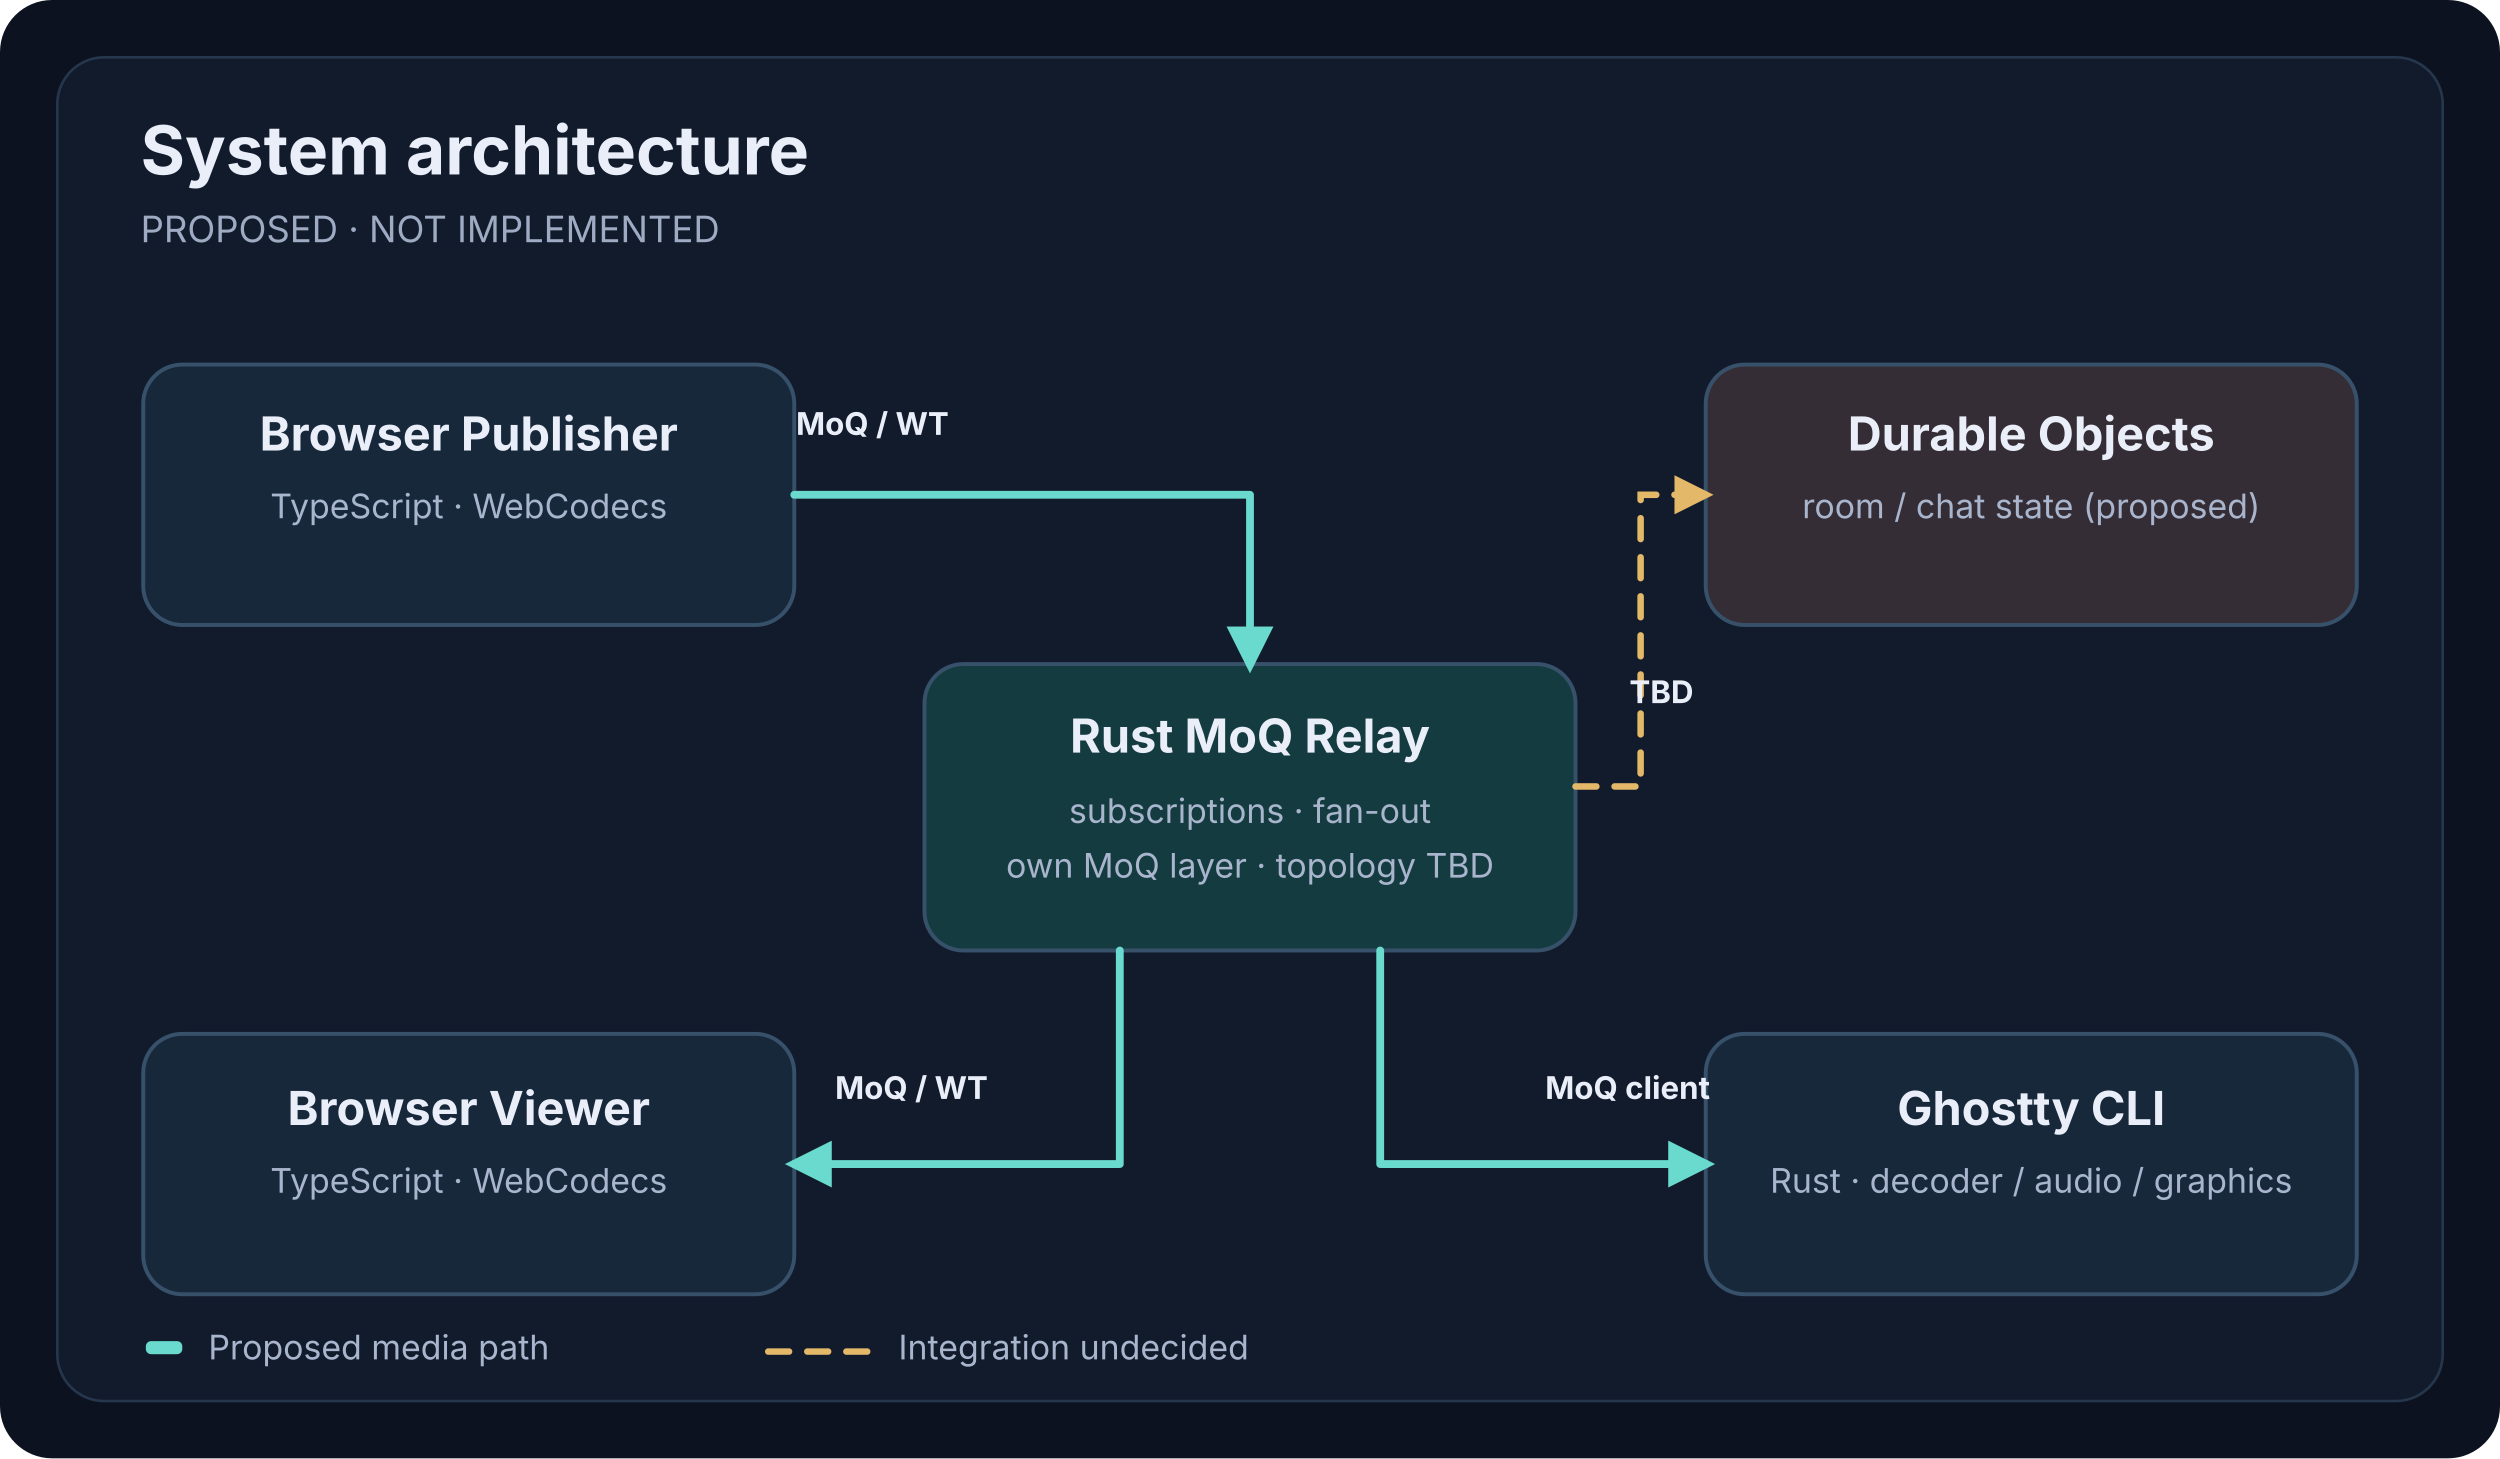
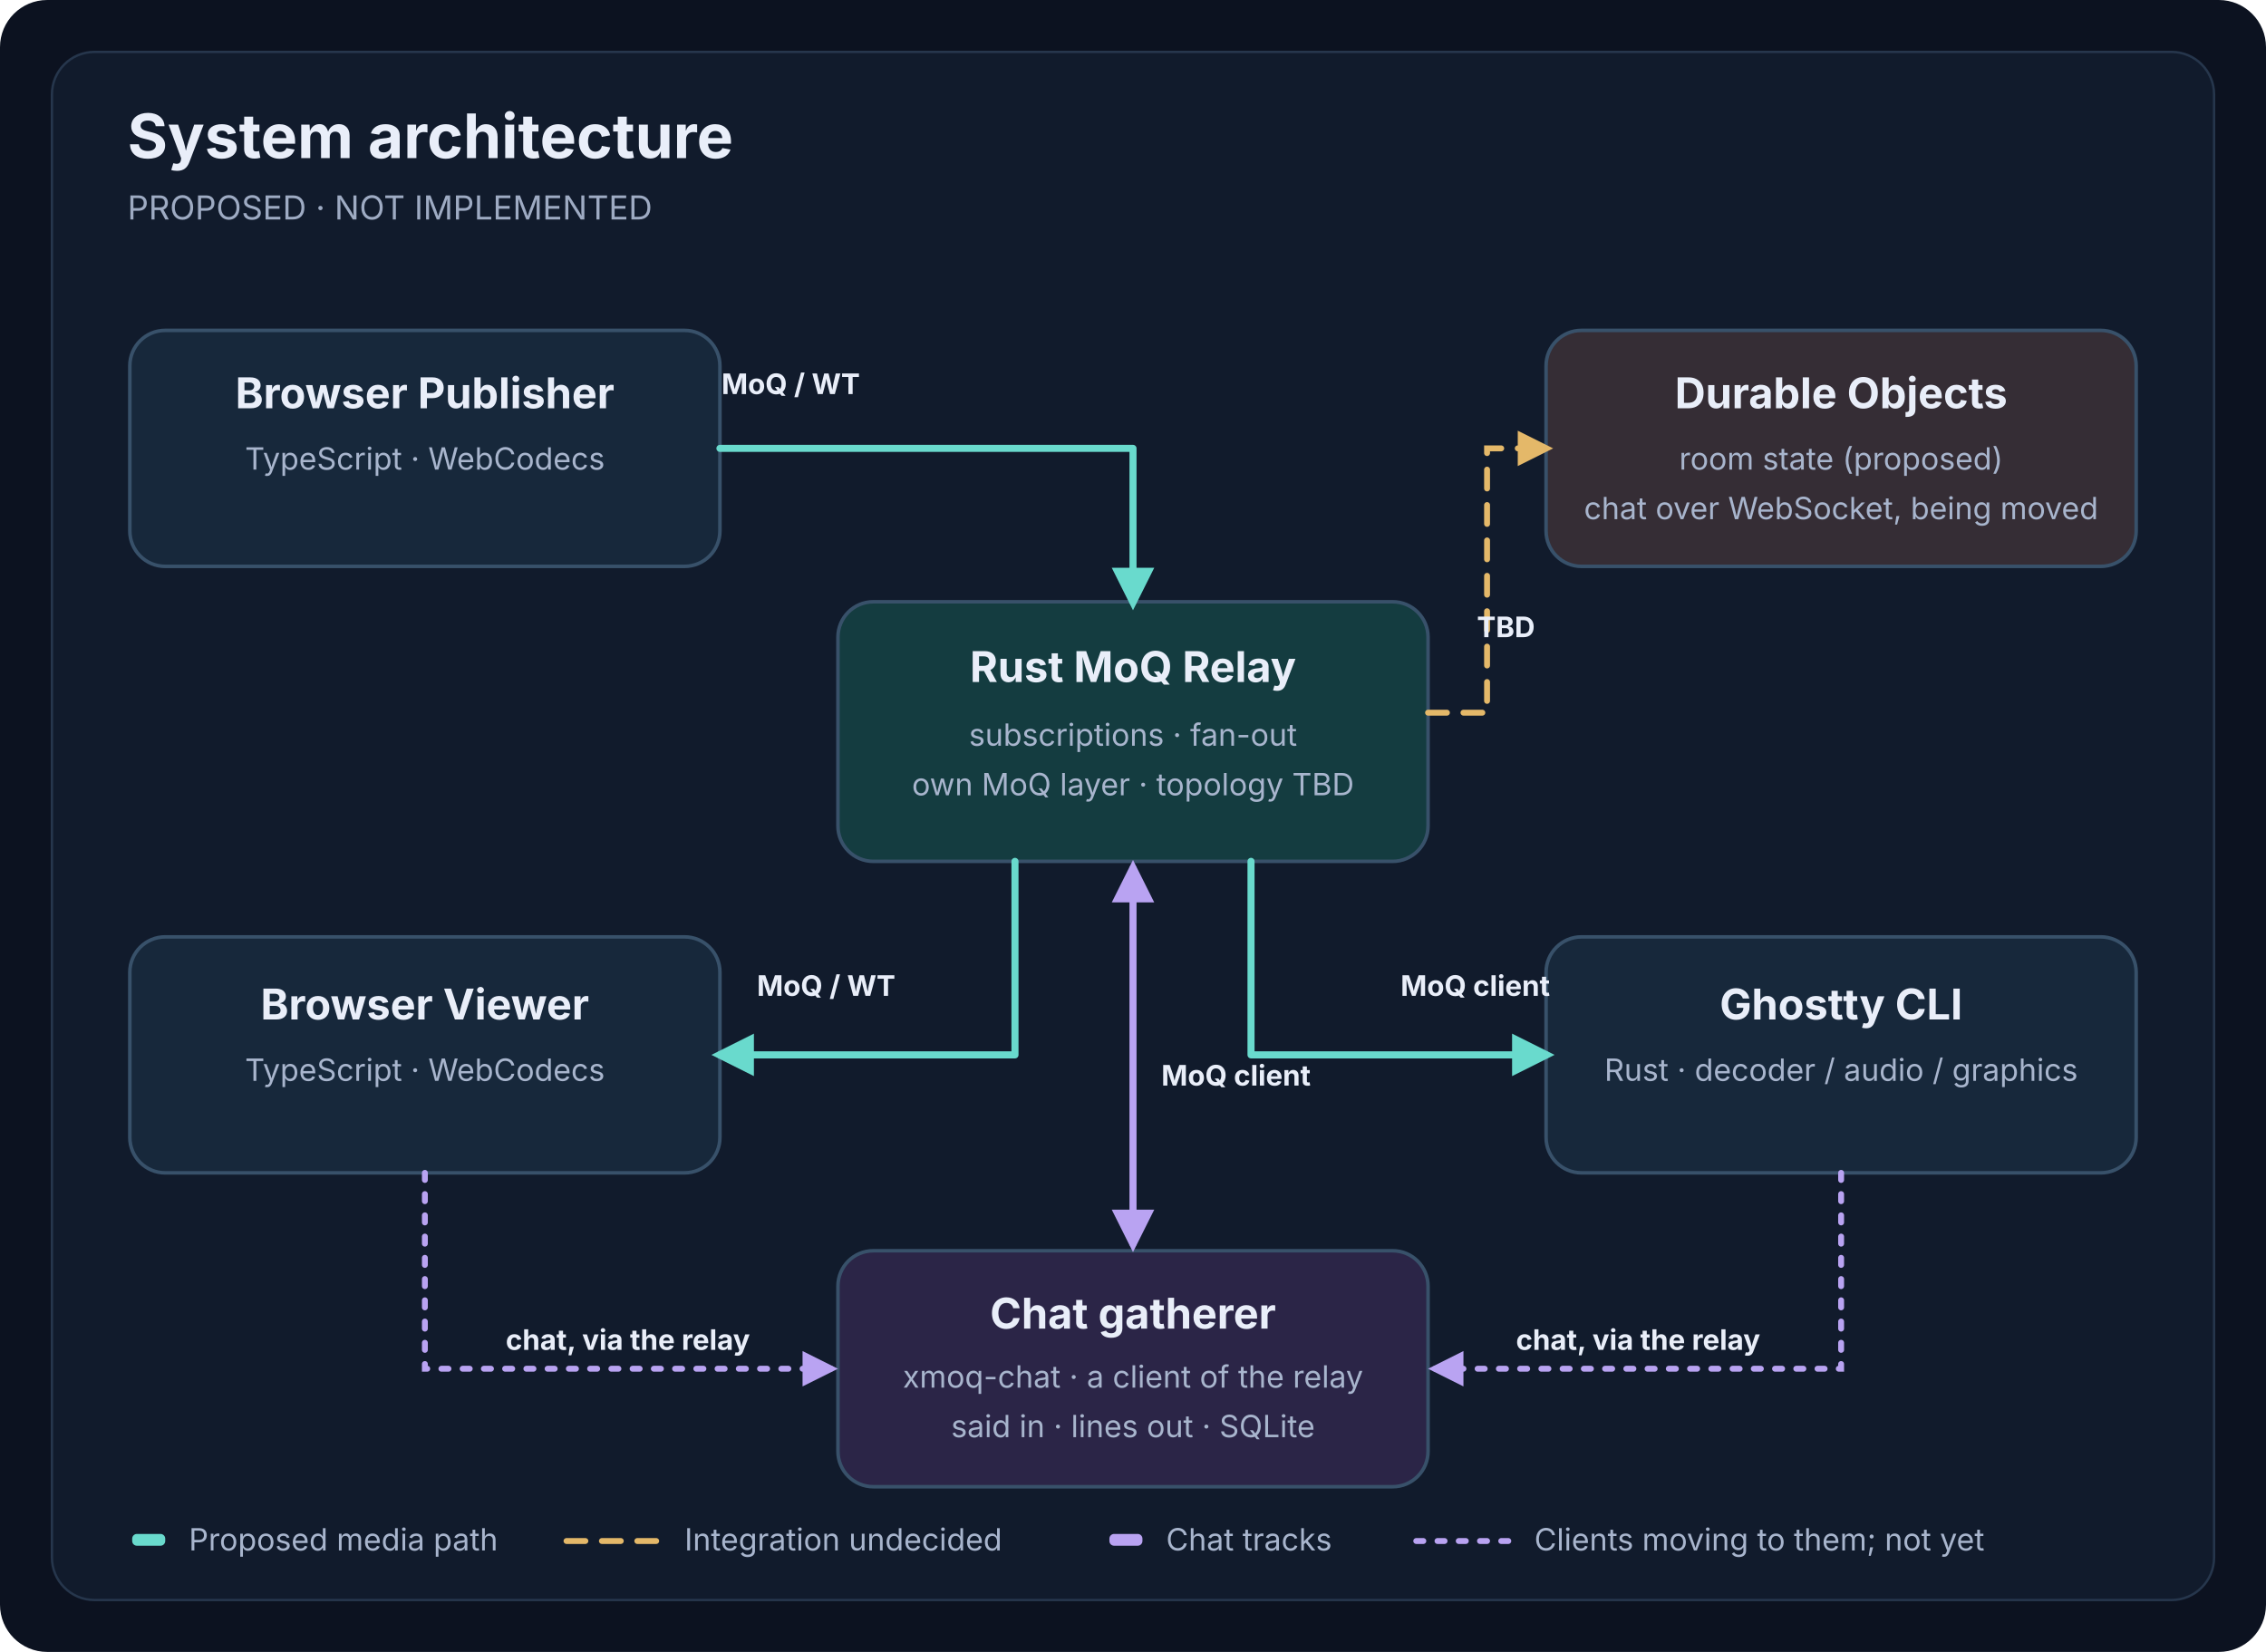
- <svg xmlns="http://www.w3.org/2000/svg" viewBox="0 0 960 560" role="img" aria-label="System architecture">
+ <svg xmlns="http://www.w3.org/2000/svg" viewBox="0 0 960 700" role="img" aria-label="System architecture">
  <defs>
-     <style>text{font-family:Inter,ui-sans-serif,system-ui,sans-serif;fill:#e9eef9}.heading{font-size:26px;font-weight:750}.sub{font-size:14px;fill:#9eabc3}.name{font-size:18px;font-weight:700}.desc{font-size:13px;fill:#a8b5cd}.tag{font-size:12px;font-weight:650}.line{fill:none;stroke:#69dacd;stroke-width:3;stroke-linecap:round;stroke-linejoin:round}.dashed{fill:none;stroke:#e4b869;stroke-width:2.5;stroke-dasharray:8 7;stroke-linecap:round}</style>
+     <style>text{font-family:Inter,ui-sans-serif,system-ui,sans-serif;fill:#e9eef9}.heading{font-size:26px;font-weight:750}.sub{font-size:14px;fill:#9eabc3}.name{font-size:18px;font-weight:700}.desc{font-size:13px;fill:#a8b5cd}.tag{font-size:12px;font-weight:650}.line{fill:none;stroke:#69dacd;stroke-width:3;stroke-linecap:round;stroke-linejoin:round}.dashed{fill:none;stroke:#e4b869;stroke-width:2.5;stroke-dasharray:8 7;stroke-linecap:round}.chat{fill:none;stroke:#b9a3f2;stroke-width:3;stroke-linecap:round}.moving{fill:none;stroke:#b9a3f2;stroke-width:2.5;stroke-dasharray:3 6;stroke-linecap:round}</style>
    <marker id="arr" viewBox="0 0 10 10" refX="8" refY="5" markerWidth="6" markerHeight="6" orient="auto-start-reverse">
      <path d="M0 0 10 5 0 10Z" fill="#69dacd" />
+     </marker>
+     <marker id="vio" viewBox="0 0 10 10" refX="8" refY="5" markerWidth="6" markerHeight="6" orient="auto-start-reverse">
+       <path d="M0 0 10 5 0 10Z" fill="#b9a3f2" />
    </marker>
    <marker id="amb" viewBox="0 0 10 10" refX="8" refY="5" markerWidth="6" markerHeight="6" orient="auto-start-reverse">
      <path d="M0 0 10 5 0 10Z" fill="#e4b869" />
    </marker>
  </defs>
-   <rect width="960" height="560" rx="20" fill="#0c1220" />
-   <rect x="22" y="22" width="916" height="516" rx="18" fill="#111b2c" stroke="#26364c" />
+   <rect width="960" height="700" rx="20" fill="#0c1220" />
+   <rect x="22" y="22" width="916" height="656" rx="18" fill="#111b2c" stroke="#26364c" />
  <text x="54" y="67" class="heading">System architecture</text>
  <text x="54" y="93" class="sub">PROPOSED · NOT IMPLEMENTED</text>
  <rect x="55" y="140" width="250" height="100" rx="15" fill="#17283b" stroke="#38516a" stroke-width="1.5" />
  <text x="180" y="173" class="name" text-anchor="middle">Browser Publisher</text>
  <text x="180" y="199" class="desc" text-anchor="middle">TypeScript · WebCodecs</text>
  <rect x="355" y="255" width="250" height="110" rx="15" fill="#143c40" stroke="#38516a" stroke-width="1.5" />
  <text x="480" y="289" class="name" text-anchor="middle">Rust MoQ Relay</text>
  <text x="480" y="316" class="desc" text-anchor="middle">subscriptions · fan-out</text>
  <text x="480" y="337" class="desc" text-anchor="middle">own MoQ layer · topology TBD</text>
  <rect x="55" y="397" width="250" height="100" rx="15" fill="#17283b" stroke="#38516a" stroke-width="1.5" />
  <text x="180" y="432" class="name" text-anchor="middle">Browser Viewer</text>
  <text x="180" y="458" class="desc" text-anchor="middle">TypeScript · WebCodecs</text>
  <rect x="655" y="397" width="250" height="100" rx="15" fill="#17283b" stroke="#38516a" stroke-width="1.5" />
  <text x="780" y="432" class="name" text-anchor="middle">Ghostty CLI</text>
  <text x="780" y="458" class="desc" text-anchor="middle">Rust · decoder / audio / graphics</text>
  <rect x="655" y="140" width="250" height="100" rx="15" fill="#352d35" stroke="#38516a" stroke-width="1.5" />
  <text x="780" y="173" class="name" text-anchor="middle">Durable Objects</text>
-   <text x="780" y="199" class="desc" text-anchor="middle">room / chat state (proposed)</text>
+   <text x="780" y="199" class="desc" text-anchor="middle">room state (proposed)</text>
+   <text x="780" y="220" class="desc" text-anchor="middle">chat over WebSocket, being moved</text>
  <path d="M305 190 H480 V255" class="line" marker-end="url(#arr)" />
  <path d="M430 365 V447 H305" class="line" marker-end="url(#arr)" />
  <path d="M530 365 V447 H655" class="line" marker-end="url(#arr)" />
  <path d="M605 302 H630 V190 H655" class="dashed" marker-end="url(#amb)" />
  <text x="335" y="167" class="tag" text-anchor="middle">MoQ / WT</text>
  <text x="350" y="422" class="tag" text-anchor="middle">MoQ / WT</text>
  <text x="625" y="422" class="tag" text-anchor="middle">MoQ client</text>
  <text x="638" y="270" class="tag" text-anchor="middle">TBD</text>
-   <rect x="56" y="515" width="14" height="5" rx="2" fill="#69dacd" />
-   <text x="80" y="522" class="desc">Proposed media path</text>
-   <path d="M295 519 H335" class="dashed" />
-   <text x="345" y="522" class="desc">Integration undecided</text>
+   <rect x="355" y="530" width="250" height="100" rx="15" fill="#2b2547" stroke="#38516a" stroke-width="1.5" />
+   <text x="480" y="563" class="name" text-anchor="middle">Chat gatherer</text>
+   <text x="480" y="588" class="desc" text-anchor="middle">xmoq-chat · a client of the relay</text>
+   <text x="480" y="609" class="desc" text-anchor="middle">said in · lines out · SQLite</text>
+   <path d="M480 368 V527" class="chat" marker-start="url(#vio)" marker-end="url(#vio)" />
+   <text x="492" y="460" class="tag">MoQ client</text>
+   <path d="M780 497 V580 H608" class="moving" marker-end="url(#vio)" />
+   <path d="M180 497 V580 H352" class="moving" marker-end="url(#vio)" />
+   <text x="694" y="572" class="tag" text-anchor="middle">chat, via the relay</text>
+   <text x="266" y="572" class="tag" text-anchor="middle">chat, via the relay</text>
+   <rect x="56" y="650" width="14" height="5" rx="2" fill="#69dacd" />
+   <text x="80" y="657" class="desc">Proposed media path</text>
+   <path d="M240 653 H280" class="dashed" />
+   <text x="290" y="657" class="desc">Integration undecided</text>
+   <rect x="470" y="650" width="14" height="5" rx="2" fill="#b9a3f2" />
+   <text x="494" y="657" class="desc">Chat tracks</text>
+   <path d="M600 653 H640" class="moving" />
+   <text x="650" y="657" class="desc">Clients moving to them; not yet</text>
</svg>
